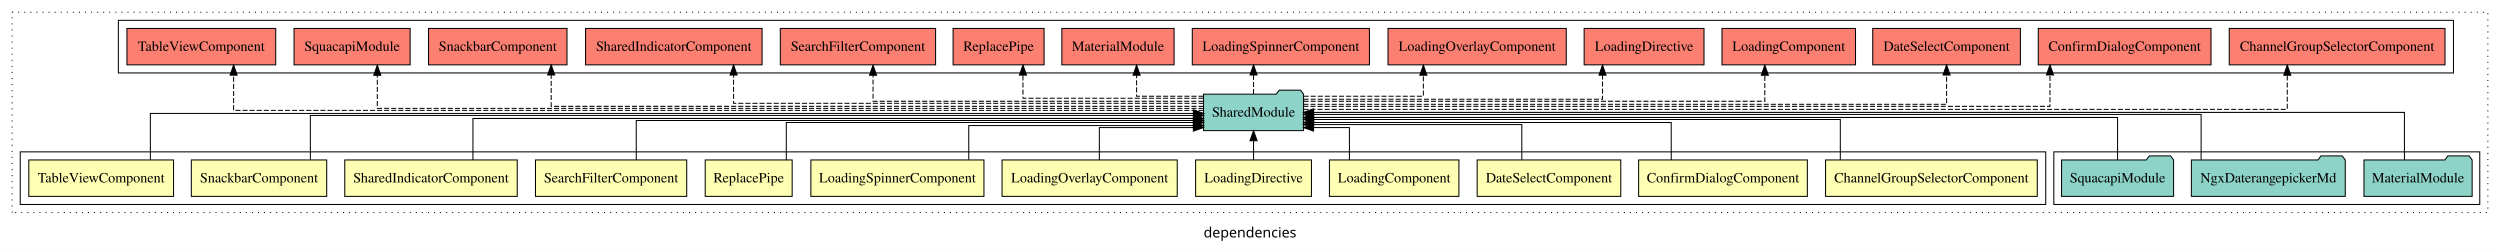
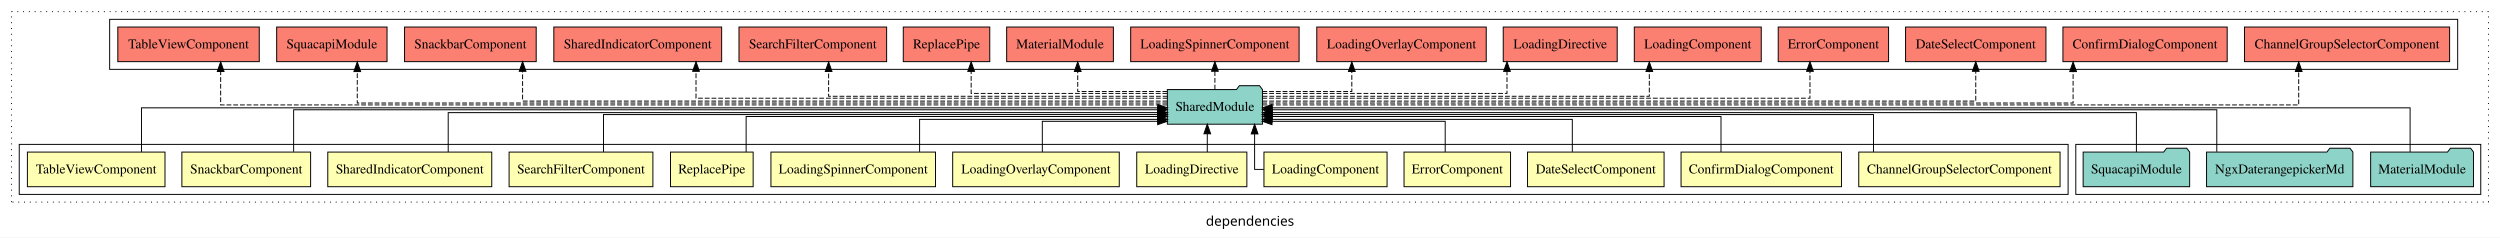
- <svg xmlns="http://www.w3.org/2000/svg" width="2471pt" height="247pt" viewBox="0.00 0.00 2471.00 246.80">
+ <svg xmlns="http://www.w3.org/2000/svg" width="2599pt" height="247pt" viewBox="0.00 0.00 2599.00 246.80">
  <g id="graph0" class="graph" transform="scale(1 1) rotate(0) translate(4 242.8)">
-     <polygon fill="white" stroke="transparent" points="-4,4 -4,-242.8 2467,-242.8 2467,4 -4,4" />
-     <text text-anchor="middle" x="1231.5" y="-8.2" font-family="sans-serif" font-size="14.00">dependencies</text>
+     <polygon fill="white" stroke="transparent" points="-4,4 -4,-242.8 2595,-242.8 2595,4 -4,4" />
+     <text text-anchor="middle" x="1295.5" y="-8.2" font-family="sans-serif" font-size="14.00">dependencies</text>
    <g id="clust1" class="cluster">
-       <polygon fill="none" stroke="black" stroke-dasharray="1,5" points="8,-32.8 8,-230.8 2455,-230.8 2455,-32.8 8,-32.8" />
-     </g>
-     <g id="clust15" class="cluster">
-       <polygon fill="none" stroke="black" points="2026,-40.8 2026,-92.8 2447,-92.8 2447,-40.8 2026,-40.8" />
+       <polygon fill="none" stroke="black" stroke-dasharray="1,5" points="8,-32.8 8,-230.8 2583,-230.8 2583,-32.8 8,-32.8" />
+     </g>
+     <g id="clust16" class="cluster">
+       <polygon fill="none" stroke="black" points="2154,-40.8 2154,-92.8 2575,-92.8 2575,-40.8 2154,-40.8" />
+     </g>
+     <g id="clust17" class="cluster">
+       <polygon fill="none" stroke="black" points="110,-170.8 110,-222.8 2551,-222.8 2551,-170.8 110,-170.8" />
    </g>
    <g id="clust2" class="cluster">
-       <polygon fill="none" stroke="black" points="16,-40.8 16,-92.8 2018,-92.8 2018,-40.8 16,-40.8" />
-     </g>
-     <g id="clust16" class="cluster">
-       <polygon fill="none" stroke="black" points="113,-170.8 113,-222.8 2421,-222.8 2421,-170.8 113,-170.8" />
+       <polygon fill="none" stroke="black" points="16,-40.8 16,-92.8 2146,-92.8 2146,-40.8 16,-40.8" />
    </g>
    <g id="node1" class="node">
-       <polygon fill="#ffffb3" stroke="black" points="2009.63,-84.8 1800.37,-84.8 1800.37,-48.8 2009.63,-48.8 2009.63,-84.8" />
-       <text text-anchor="middle" x="1905" y="-62.6" font-family="Times,serif" font-size="14.00">ChannelGroupSelectorComponent</text>
-     </g>
-     <g id="node13" class="node">
-       <polygon fill="#8dd3c7" stroke="black" points="1284.43,-149.8 1281.43,-153.8 1260.43,-153.8 1257.43,-149.8 1185.57,-149.8 1185.57,-113.8 1284.43,-113.8 1284.43,-149.8" />
-       <text text-anchor="middle" x="1235" y="-127.6" font-family="Times,serif" font-size="14.00">SharedModule</text>
+       <polygon fill="#ffffb3" stroke="black" points="2137.63,-84.8 1928.37,-84.8 1928.37,-48.8 2137.63,-48.8 2137.63,-84.8" />
+       <text text-anchor="middle" x="2033" y="-62.6" font-family="Times,serif" font-size="14.00">ChannelGroupSelectorComponent</text>
+     </g>
+     <g id="node14" class="node">
+       <polygon fill="#8dd3c7" stroke="black" points="1308.43,-149.8 1305.43,-153.8 1284.43,-153.8 1281.43,-149.8 1209.57,-149.8 1209.57,-113.8 1308.43,-113.8 1308.43,-149.8" />
+       <text text-anchor="middle" x="1259" y="-127.6" font-family="Times,serif" font-size="14.00">SharedModule</text>
    </g>
    <g id="edge1" class="edge">
-       <path fill="none" stroke="black" d="M1814.96,-84.83C1814.96,-101.86 1814.96,-124.8 1814.96,-124.8 1814.96,-124.8 1294.45,-124.8 1294.45,-124.8" />
-       <polygon fill="black" stroke="black" points="1294.45,-121.3 1284.45,-124.8 1294.45,-128.3 1294.45,-121.3" />
+       <path fill="none" stroke="black" d="M1943.69,-84.84C1943.69,-101.53 1943.69,-123.8 1943.69,-123.8 1943.69,-123.8 1318.24,-123.8 1318.24,-123.8" />
+       <polygon fill="black" stroke="black" points="1318.24,-120.3 1308.24,-123.8 1318.24,-127.3 1318.24,-120.3" />
    </g>
    <g id="node2" class="node">
-       <polygon fill="#ffffb3" stroke="black" points="1782.38,-84.8 1615.62,-84.8 1615.62,-48.8 1782.38,-48.8 1782.38,-84.8" />
-       <text text-anchor="middle" x="1699" y="-62.6" font-family="Times,serif" font-size="14.00">ConfirmDialogComponent</text>
+       <polygon fill="#ffffb3" stroke="black" points="1910.38,-84.8 1743.62,-84.8 1743.62,-48.8 1910.38,-48.8 1910.38,-84.8" />
+       <text text-anchor="middle" x="1827" y="-62.6" font-family="Times,serif" font-size="14.00">ConfirmDialogComponent</text>
    </g>
    <g id="edge2" class="edge">
-       <path fill="none" stroke="black" d="M1647.84,-84.81C1647.84,-100.85 1647.84,-121.8 1647.84,-121.8 1647.84,-121.8 1294.39,-121.8 1294.39,-121.8" />
-       <polygon fill="black" stroke="black" points="1294.39,-118.3 1284.39,-121.8 1294.39,-125.3 1294.39,-118.3" />
+       <path fill="none" stroke="black" d="M1785.15,-84.81C1785.15,-100.85 1785.15,-121.8 1785.15,-121.8 1785.15,-121.8 1318.5,-121.8 1318.5,-121.8" />
+       <polygon fill="black" stroke="black" points="1318.5,-118.3 1308.5,-121.8 1318.5,-125.3 1318.5,-118.3" />
    </g>
    <g id="node3" class="node">
-       <polygon fill="#ffffb3" stroke="black" points="1597.97,-84.8 1456.03,-84.8 1456.03,-48.8 1597.97,-48.8 1597.97,-84.8" />
-       <text text-anchor="middle" x="1527" y="-62.6" font-family="Times,serif" font-size="14.00">DateSelectComponent</text>
+       <polygon fill="#ffffb3" stroke="black" points="1725.97,-84.8 1584.03,-84.8 1584.03,-48.8 1725.97,-48.8 1725.97,-84.8" />
+       <text text-anchor="middle" x="1655" y="-62.6" font-family="Times,serif" font-size="14.00">DateSelectComponent</text>
    </g>
    <g id="edge3" class="edge">
-       <path fill="none" stroke="black" d="M1500.15,-85.04C1500.15,-100.37 1500.15,-119.8 1500.15,-119.8 1500.15,-119.8 1294.25,-119.8 1294.25,-119.8" />
-       <polygon fill="black" stroke="black" points="1294.25,-116.3 1284.25,-119.8 1294.25,-123.3 1294.25,-116.3" />
+       <path fill="none" stroke="black" d="M1630.57,-84.99C1630.57,-99.98 1630.57,-118.8 1630.57,-118.8 1630.57,-118.8 1318.34,-118.8 1318.34,-118.8" />
+       <polygon fill="black" stroke="black" points="1318.34,-115.3 1308.34,-118.8 1318.34,-122.3 1318.34,-115.3" />
    </g>
    <g id="node4" class="node">
+       <polygon fill="#ffffb3" stroke="black" points="1566.37,-84.8 1455.63,-84.8 1455.63,-48.8 1566.37,-48.8 1566.37,-84.8" />
+       <text text-anchor="middle" x="1511" y="-62.6" font-family="Times,serif" font-size="14.00">ErrorComponent</text>
+     </g>
+     <g id="edge4" class="edge">
+       <path fill="none" stroke="black" d="M1498.43,-84.85C1498.43,-99.17 1498.43,-116.8 1498.43,-116.8 1498.43,-116.8 1318.32,-116.8 1318.32,-116.8" />
+       <polygon fill="black" stroke="black" points="1318.32,-113.3 1308.32,-116.8 1318.32,-120.3 1318.32,-113.3" />
+     </g>
+     <g id="node5" class="node">
      <polygon fill="#ffffb3" stroke="black" points="1437.99,-84.8 1310.01,-84.8 1310.01,-48.8 1437.99,-48.8 1437.99,-84.8" />
      <text text-anchor="middle" x="1374" y="-62.6" font-family="Times,serif" font-size="14.00">LoadingComponent</text>
    </g>
-     <g id="edge4" class="edge">
-       <path fill="none" stroke="black" d="M1329.76,-84.85C1329.76,-99.17 1329.76,-116.8 1329.76,-116.8 1329.76,-116.8 1294.32,-116.8 1294.32,-116.8" />
-       <polygon fill="black" stroke="black" points="1294.32,-113.3 1284.32,-116.8 1294.32,-120.3 1294.32,-113.3" />
-     </g>
-     <g id="node5" class="node">
+     <g id="edge5" class="edge">
+       <path fill="none" stroke="black" d="M1309.93,-66.8C1304.08,-66.8 1300.29,-66.8 1300.29,-66.8 1300.29,-66.8 1300.29,-103.69 1300.29,-103.69" />
+       <polygon fill="black" stroke="black" points="1296.79,-103.69 1300.29,-113.69 1303.79,-103.69 1296.79,-103.69" />
+     </g>
+     <g id="node6" class="node">
      <polygon fill="#ffffb3" stroke="black" points="1292.24,-84.8 1177.76,-84.8 1177.76,-48.8 1292.24,-48.8 1292.24,-84.8" />
      <text text-anchor="middle" x="1235" y="-62.6" font-family="Times,serif" font-size="14.00">LoadingDirective</text>
    </g>
-     <g id="edge5" class="edge">
-       <path fill="none" stroke="black" d="M1235,-84.91C1235,-84.91 1235,-103.79 1235,-103.79" />
-       <polygon fill="black" stroke="black" points="1231.5,-103.79 1235,-113.79 1238.5,-103.79 1231.5,-103.79" />
-     </g>
-     <g id="node6" class="node">
+     <g id="edge6" class="edge">
+       <path fill="none" stroke="black" d="M1251.08,-84.91C1251.08,-84.91 1251.08,-103.79 1251.08,-103.79" />
+       <polygon fill="black" stroke="black" points="1247.58,-103.79 1251.08,-113.79 1254.58,-103.79 1247.58,-103.79" />
+     </g>
+     <g id="node7" class="node">
      <polygon fill="#ffffb3" stroke="black" points="1159.58,-84.8 986.42,-84.8 986.42,-48.8 1159.58,-48.8 1159.58,-84.8" />
      <text text-anchor="middle" x="1073" y="-62.6" font-family="Times,serif" font-size="14.00">LoadingOverlayComponent</text>
    </g>
-     <g id="edge6" class="edge">
-       <path fill="none" stroke="black" d="M1082.59,-84.85C1082.59,-99.17 1082.59,-116.8 1082.59,-116.8 1082.59,-116.8 1175.52,-116.8 1175.52,-116.8" />
-       <polygon fill="black" stroke="black" points="1175.52,-120.3 1185.52,-116.8 1175.52,-113.3 1175.52,-120.3" />
-     </g>
-     <g id="node7" class="node">
+     <g id="edge7" class="edge">
+       <path fill="none" stroke="black" d="M1079.59,-84.85C1079.59,-99.17 1079.59,-116.8 1079.59,-116.8 1079.59,-116.8 1199.5,-116.8 1199.5,-116.8" />
+       <polygon fill="black" stroke="black" points="1199.5,-120.3 1209.5,-116.8 1199.5,-113.3 1199.5,-120.3" />
+     </g>
+     <g id="node8" class="node">
      <polygon fill="#ffffb3" stroke="black" points="968.54,-84.8 797.46,-84.8 797.46,-48.8 968.54,-48.8 968.54,-84.8" />
      <text text-anchor="middle" x="883" y="-62.6" font-family="Times,serif" font-size="14.00">LoadingSpinnerComponent</text>
    </g>
-     <g id="edge7" class="edge">
-       <path fill="none" stroke="black" d="M953.52,-84.99C953.52,-99.98 953.52,-118.8 953.52,-118.8 953.52,-118.8 1175.65,-118.8 1175.65,-118.8" />
-       <polygon fill="black" stroke="black" points="1175.65,-122.3 1185.65,-118.8 1175.65,-115.3 1175.65,-122.3" />
-     </g>
-     <g id="node8" class="node">
+     <g id="edge8" class="edge">
+       <path fill="none" stroke="black" d="M952.02,-84.99C952.02,-99.98 952.02,-118.8 952.02,-118.8 952.02,-118.8 1199.68,-118.8 1199.68,-118.8" />
+       <polygon fill="black" stroke="black" points="1199.68,-122.3 1209.68,-118.8 1199.68,-115.3 1199.68,-122.3" />
+     </g>
+     <g id="node9" class="node">
      <polygon fill="#ffffb3" stroke="black" points="778.97,-84.8 693.03,-84.8 693.03,-48.8 778.97,-48.8 778.97,-84.8" />
      <text text-anchor="middle" x="736" y="-62.6" font-family="Times,serif" font-size="14.00">ReplacePipe</text>
    </g>
-     <g id="edge8" class="edge">
-       <path fill="none" stroke="black" d="M773.18,-84.81C773.18,-100.85 773.18,-121.8 773.18,-121.8 773.18,-121.8 1175.58,-121.8 1175.58,-121.8" />
-       <polygon fill="black" stroke="black" points="1175.58,-125.3 1185.58,-121.8 1175.58,-118.3 1175.58,-125.3" />
-     </g>
-     <g id="node9" class="node">
+     <g id="edge9" class="edge">
+       <path fill="none" stroke="black" d="M771.68,-84.81C771.68,-100.85 771.68,-121.8 771.68,-121.8 771.68,-121.8 1199.59,-121.8 1199.59,-121.8" />
+       <polygon fill="black" stroke="black" points="1199.59,-125.3 1209.59,-121.8 1199.59,-118.3 1199.59,-125.3" />
+     </g>
+     <g id="node10" class="node">
      <polygon fill="#ffffb3" stroke="black" points="674.75,-84.8 525.25,-84.8 525.25,-48.8 674.75,-48.8 674.75,-84.8" />
      <text text-anchor="middle" x="600" y="-62.6" font-family="Times,serif" font-size="14.00">SearchFilterComponent</text>
    </g>
-     <g id="edge9" class="edge">
-       <path fill="none" stroke="black" d="M624.88,-84.84C624.88,-101.53 624.88,-123.8 624.88,-123.8 624.88,-123.8 1175.59,-123.8 1175.59,-123.8" />
-       <polygon fill="black" stroke="black" points="1175.59,-127.3 1185.59,-123.8 1175.59,-120.3 1175.59,-127.3" />
-     </g>
-     <g id="node10" class="node">
+     <g id="edge10" class="edge">
+       <path fill="none" stroke="black" d="M623.38,-84.84C623.38,-101.53 623.38,-123.8 623.38,-123.8 623.38,-123.8 1199.65,-123.8 1199.65,-123.8" />
+       <polygon fill="black" stroke="black" points="1199.65,-127.3 1209.65,-123.8 1199.65,-120.3 1199.65,-127.3" />
+     </g>
+     <g id="node11" class="node">
      <polygon fill="#ffffb3" stroke="black" points="507.24,-84.8 336.76,-84.8 336.76,-48.8 507.24,-48.8 507.24,-84.8" />
      <text text-anchor="middle" x="422" y="-62.6" font-family="Times,serif" font-size="14.00">SharedIndicatorComponent</text>
    </g>
-     <g id="edge10" class="edge">
-       <path fill="none" stroke="black" d="M463.45,-84.82C463.45,-102.17 463.45,-125.8 463.45,-125.8 463.45,-125.8 1175.56,-125.8 1175.56,-125.8" />
-       <polygon fill="black" stroke="black" points="1175.56,-129.3 1185.56,-125.8 1175.56,-122.3 1175.56,-129.3" />
-     </g>
-     <g id="node11" class="node">
+     <g id="edge11" class="edge">
+       <path fill="none" stroke="black" d="M461.95,-84.82C461.95,-102.17 461.95,-125.8 461.95,-125.8 461.95,-125.8 1199.74,-125.8 1199.74,-125.8" />
+       <polygon fill="black" stroke="black" points="1199.74,-129.3 1209.74,-125.8 1199.74,-122.3 1199.74,-129.3" />
+     </g>
+     <g id="node12" class="node">
      <polygon fill="#ffffb3" stroke="black" points="318.92,-84.8 185.08,-84.8 185.08,-48.8 318.92,-48.8 318.92,-84.8" />
      <text text-anchor="middle" x="252" y="-62.6" font-family="Times,serif" font-size="14.00">SnackbarComponent</text>
    </g>
-     <g id="edge11" class="edge">
-       <path fill="none" stroke="black" d="M302.76,-85.07C302.76,-103.36 302.76,-128.8 302.76,-128.8 302.76,-128.8 1175.54,-128.8 1175.54,-128.8" />
-       <polygon fill="black" stroke="black" points="1175.54,-132.3 1185.54,-128.8 1175.54,-125.3 1175.54,-132.3" />
-     </g>
-     <g id="node12" class="node">
+     <g id="edge12" class="edge">
+       <path fill="none" stroke="black" d="M301.26,-85.07C301.26,-103.36 301.26,-128.8 301.26,-128.8 301.26,-128.8 1199.52,-128.8 1199.52,-128.8" />
+       <polygon fill="black" stroke="black" points="1199.52,-132.3 1209.52,-128.8 1199.52,-125.3 1199.52,-132.3" />
+     </g>
+     <g id="node13" class="node">
      <polygon fill="#ffffb3" stroke="black" points="167.53,-84.8 24.47,-84.8 24.47,-48.8 167.53,-48.8 167.53,-84.8" />
      <text text-anchor="middle" x="96" y="-62.6" font-family="Times,serif" font-size="14.00">TableViewComponent</text>
    </g>
-     <g id="edge12" class="edge">
-       <path fill="none" stroke="black" d="M144.62,-84.97C144.62,-103.89 144.62,-130.8 144.62,-130.8 144.62,-130.8 1175.67,-130.8 1175.67,-130.8" />
-       <polygon fill="black" stroke="black" points="1175.67,-134.3 1185.67,-130.8 1175.67,-127.3 1175.67,-134.3" />
+     <g id="edge13" class="edge">
+       <path fill="none" stroke="black" d="M143.12,-84.97C143.12,-103.89 143.12,-130.8 143.12,-130.8 143.12,-130.8 1199.61,-130.8 1199.61,-130.8" />
+       <polygon fill="black" stroke="black" points="1199.61,-134.3 1209.61,-130.8 1199.61,-127.3 1199.61,-134.3" />
+     </g>
+     <g id="node18" class="node">
+       <polygon fill="#fb8072" stroke="black" points="2542.63,-214.8 2329.37,-214.8 2329.37,-178.8 2542.63,-178.8 2542.63,-214.8" />
+       <text text-anchor="middle" x="2436" y="-192.6" font-family="Times,serif" font-size="14.00">ChannelGroupSelectorComponent </text>
+     </g>
+     <g id="edge17" class="edge">
+       <path fill="none" stroke="black" stroke-dasharray="5,2" d="M1308.5,-133.8C1525.96,-133.8 2385.73,-133.8 2385.73,-133.8 2385.73,-133.8 2385.73,-168.58 2385.73,-168.58" />
+       <polygon fill="black" stroke="black" points="2382.23,-168.58 2385.73,-178.58 2389.23,-168.58 2382.23,-168.58" />
+     </g>
+     <g id="node19" class="node">
+       <polygon fill="#fb8072" stroke="black" points="2311.38,-214.8 2140.62,-214.8 2140.62,-178.8 2311.38,-178.8 2311.38,-214.8" />
+       <text text-anchor="middle" x="2226" y="-192.6" font-family="Times,serif" font-size="14.00">ConfirmDialogComponent </text>
+     </g>
+     <g id="edge18" class="edge">
+       <path fill="none" stroke="black" stroke-dasharray="5,2" d="M1308.24,-135.8C1495.28,-135.8 2151.19,-135.8 2151.19,-135.8 2151.19,-135.8 2151.19,-168.5 2151.19,-168.5" />
+       <polygon fill="black" stroke="black" points="2147.69,-168.5 2151.19,-178.5 2154.69,-168.5 2147.69,-168.5" />
+     </g>
+     <g id="node20" class="node">
+       <polygon fill="#fb8072" stroke="black" points="2122.97,-214.8 1977.03,-214.8 1977.03,-178.8 2122.97,-178.8 2122.97,-214.8" />
+       <text text-anchor="middle" x="2050" y="-192.6" font-family="Times,serif" font-size="14.00">DateSelectComponent </text>
+     </g>
+     <g id="edge19" class="edge">
+       <path fill="none" stroke="black" stroke-dasharray="5,2" d="M1308.48,-137.8C1481.65,-137.8 2050,-137.8 2050,-137.8 2050,-137.8 2050,-168.78 2050,-168.78" />
+       <polygon fill="black" stroke="black" points="2046.5,-168.78 2050,-178.78 2053.5,-168.78 2046.5,-168.78" />
+     </g>
+     <g id="node21" class="node">
+       <polygon fill="#fb8072" stroke="black" points="1959.37,-214.8 1844.63,-214.8 1844.63,-178.8 1959.37,-178.8 1959.37,-214.8" />
+       <text text-anchor="middle" x="1902" y="-192.6" font-family="Times,serif" font-size="14.00">ErrorComponent </text>
+     </g>
+     <g id="edge20" class="edge">
+       <path fill="none" stroke="black" stroke-dasharray="5,2" d="M1308.32,-140.8C1454.88,-140.8 1877.63,-140.8 1877.63,-140.8 1877.63,-140.8 1877.63,-168.77 1877.63,-168.77" />
+       <polygon fill="black" stroke="black" points="1874.13,-168.77 1877.63,-178.77 1881.13,-168.77 1874.13,-168.77" />
+     </g>
+     <g id="node22" class="node">
+       <polygon fill="#fb8072" stroke="black" points="1826.99,-214.8 1695.01,-214.8 1695.01,-178.8 1826.99,-178.8 1826.99,-214.8" />
+       <text text-anchor="middle" x="1761" y="-192.6" font-family="Times,serif" font-size="14.00">LoadingComponent </text>
+     </g>
+     <g id="edge21" class="edge">
+       <path fill="none" stroke="black" stroke-dasharray="5,2" d="M1308.62,-142.8C1425.94,-142.8 1710.62,-142.8 1710.62,-142.8 1710.62,-142.8 1710.62,-168.52 1710.62,-168.52" />
+       <polygon fill="black" stroke="black" points="1707.12,-168.52 1710.62,-178.52 1714.12,-168.52 1707.12,-168.52" />
+     </g>
+     <g id="node23" class="node">
+       <polygon fill="#fb8072" stroke="black" points="1677.24,-214.8 1558.76,-214.8 1558.76,-178.8 1677.24,-178.8 1677.24,-214.8" />
+       <text text-anchor="middle" x="1618" y="-192.6" font-family="Times,serif" font-size="14.00">LoadingDirective </text>
+     </g>
+     <g id="edge22" class="edge">
+       <path fill="none" stroke="black" stroke-dasharray="5,2" d="M1308.46,-145.8C1394.51,-145.8 1562.66,-145.8 1562.66,-145.8 1562.66,-145.8 1562.66,-168.68 1562.66,-168.68" />
+       <polygon fill="black" stroke="black" points="1559.16,-168.68 1562.66,-178.68 1566.16,-168.68 1559.16,-168.68" />
+     </g>
+     <g id="node24" class="node">
+       <polygon fill="#fb8072" stroke="black" points="1541.08,-214.8 1364.92,-214.8 1364.92,-178.8 1541.08,-178.8 1541.08,-214.8" />
+       <text text-anchor="middle" x="1453" y="-192.6" font-family="Times,serif" font-size="14.00">LoadingOverlayComponent </text>
+     </g>
+     <g id="edge23" class="edge">
+       <path fill="none" stroke="black" stroke-dasharray="5,2" d="M1308.39,-147.8C1349.5,-147.8 1401.35,-147.8 1401.35,-147.8 1401.35,-147.8 1401.35,-168.55 1401.35,-168.55" />
+       <polygon fill="black" stroke="black" points="1397.85,-168.55 1401.35,-178.55 1404.85,-168.55 1397.85,-168.55" />
+     </g>
+     <g id="node25" class="node">
+       <polygon fill="#fb8072" stroke="black" points="1346.54,-214.8 1171.46,-214.8 1171.46,-178.8 1346.54,-178.8 1346.54,-214.8" />
+       <text text-anchor="middle" x="1259" y="-192.6" font-family="Times,serif" font-size="14.00">LoadingSpinnerComponent </text>
+     </g>
+     <g id="edge24" class="edge">
+       <path fill="none" stroke="black" stroke-dasharray="5,2" d="M1259,-149.91C1259,-149.91 1259,-168.79 1259,-168.79" />
+       <polygon fill="black" stroke="black" points="1255.5,-168.79 1259,-178.79 1262.5,-168.79 1255.5,-168.79" />
+     </g>
+     <g id="node26" class="node">
+       <polygon fill="#fb8072" stroke="black" points="1153.47,-214.8 1042.53,-214.8 1042.53,-178.8 1153.47,-178.8 1153.47,-214.8" />
+       <text text-anchor="middle" x="1098" y="-192.6" font-family="Times,serif" font-size="14.00">MaterialModule </text>
+     </g>
+     <g id="edge25" class="edge">
+       <path fill="none" stroke="black" stroke-dasharray="5,2" d="M1209.53,-147.8C1168.35,-147.8 1116.41,-147.8 1116.41,-147.8 1116.41,-147.8 1116.41,-168.55 1116.41,-168.55" />
+       <polygon fill="black" stroke="black" points="1112.91,-168.55 1116.41,-178.55 1119.91,-168.55 1112.91,-168.55" />
+     </g>
+     <g id="node27" class="node">
+       <polygon fill="#fb8072" stroke="black" points="1024.97,-214.8 935.03,-214.8 935.03,-178.8 1024.97,-178.8 1024.97,-214.8" />
+       <text text-anchor="middle" x="980" y="-192.6" font-family="Times,serif" font-size="14.00">ReplacePipe </text>
+     </g>
+     <g id="edge26" class="edge">
+       <path fill="none" stroke="black" stroke-dasharray="5,2" d="M1209.54,-145.8C1135.8,-145.8 1005.6,-145.8 1005.6,-145.8 1005.6,-145.8 1005.6,-168.68 1005.6,-168.68" />
+       <polygon fill="black" stroke="black" points="1002.1,-168.68 1005.6,-178.68 1009.1,-168.68 1002.1,-168.68" />
+     </g>
+     <g id="node28" class="node">
+       <polygon fill="#fb8072" stroke="black" points="917.75,-214.8 764.25,-214.8 764.25,-178.8 917.75,-178.8 917.75,-214.8" />
+       <text text-anchor="middle" x="841" y="-192.6" font-family="Times,serif" font-size="14.00">SearchFilterComponent </text>
+     </g>
+     <g id="edge27" class="edge">
+       <path fill="none" stroke="black" stroke-dasharray="5,2" d="M1209.76,-142.8C1102.53,-142.8 857.43,-142.8 857.43,-142.8 857.43,-142.8 857.43,-168.52 857.43,-168.52" />
+       <polygon fill="black" stroke="black" points="853.93,-168.52 857.43,-178.52 860.93,-168.52 853.93,-168.52" />
+     </g>
+     <g id="node29" class="node">
+       <polygon fill="#fb8072" stroke="black" points="746.24,-214.8 571.76,-214.8 571.76,-178.8 746.24,-178.8 746.24,-214.8" />
+       <text text-anchor="middle" x="659" y="-192.6" font-family="Times,serif" font-size="14.00">SharedIndicatorComponent </text>
+     </g>
+     <g id="edge28" class="edge">
+       <path fill="none" stroke="black" stroke-dasharray="5,2" d="M1209.7,-140.8C1076.53,-140.8 719.57,-140.8 719.57,-140.8 719.57,-140.8 719.57,-168.77 719.57,-168.77" />
+       <polygon fill="black" stroke="black" points="716.07,-168.77 719.57,-178.77 723.07,-168.77 716.07,-168.77" />
+     </g>
+     <g id="node30" class="node">
+       <polygon fill="#fb8072" stroke="black" points="553.42,-214.8 416.58,-214.8 416.58,-178.8 553.42,-178.8 553.42,-214.8" />
+       <text text-anchor="middle" x="485" y="-192.6" font-family="Times,serif" font-size="14.00">SnackbarComponent </text>
+     </g>
+     <g id="edge29" class="edge">
+       <path fill="none" stroke="black" stroke-dasharray="5,2" d="M1209.53,-137.8C1046.93,-137.8 539.29,-137.8 539.29,-137.8 539.29,-137.8 539.29,-168.78 539.29,-168.78" />
+       <polygon fill="black" stroke="black" points="535.79,-168.78 539.29,-178.78 542.79,-168.78 535.79,-168.78" />
+     </g>
+     <g id="node31" class="node">
+       <polygon fill="#fb8072" stroke="black" points="398.37,-214.8 283.63,-214.8 283.63,-178.8 398.37,-178.8 398.37,-214.8" />
+       <text text-anchor="middle" x="341" y="-192.6" font-family="Times,serif" font-size="14.00">SquacapiModule </text>
+     </g>
+     <g id="edge30" class="edge">
+       <path fill="none" stroke="black" stroke-dasharray="5,2" d="M1209.47,-135.8C1022.14,-135.8 367.41,-135.8 367.41,-135.8 367.41,-135.8 367.41,-168.5 367.41,-168.5" />
+       <polygon fill="black" stroke="black" points="363.91,-168.5 367.41,-178.5 370.91,-168.5 363.91,-168.5" />
+     </g>
+     <g id="node32" class="node">
+       <polygon fill="#fb8072" stroke="black" points="265.52,-214.8 118.48,-214.8 118.48,-178.8 265.52,-178.8 265.52,-214.8" />
+       <text text-anchor="middle" x="192" y="-192.6" font-family="Times,serif" font-size="14.00">TableViewComponent </text>
+     </g>
+     <g id="edge31" class="edge">
+       <path fill="none" stroke="black" stroke-dasharray="5,2" d="M1209.5,-133.8C1003.56,-133.8 225.4,-133.8 225.4,-133.8 225.4,-133.8 225.4,-168.58 225.4,-168.58" />
+       <polygon fill="black" stroke="black" points="221.9,-168.58 225.4,-178.58 228.9,-168.58 221.9,-168.58" />
+     </g>
+     <g id="node15" class="node">
+       <polygon fill="#8dd3c7" stroke="black" points="2567.47,-84.8 2564.47,-88.8 2543.47,-88.8 2540.47,-84.8 2460.53,-84.8 2460.53,-48.8 2567.47,-48.8 2567.47,-84.8" />
+       <text text-anchor="middle" x="2514" y="-62.6" font-family="Times,serif" font-size="14.00">MaterialModule</text>
+     </g>
+     <g id="edge14" class="edge">
+       <path fill="none" stroke="black" d="M2501.54,-84.97C2501.54,-103.89 2501.54,-130.8 2501.54,-130.8 2501.54,-130.8 1318.48,-130.8 1318.48,-130.8" />
+       <polygon fill="black" stroke="black" points="1318.48,-127.3 1308.48,-130.8 1318.48,-134.3 1318.48,-127.3" />
+     </g>
+     <g id="node16" class="node">
+       <polygon fill="#8dd3c7" stroke="black" points="2442.06,-84.8 2439.06,-88.8 2418.06,-88.8 2415.06,-84.8 2289.94,-84.8 2289.94,-48.8 2442.06,-48.8 2442.06,-84.8" />
+       <text text-anchor="middle" x="2366" y="-62.6" font-family="Times,serif" font-size="14.00">NgxDaterangepickerMd</text>
+     </g>
+     <g id="edge15" class="edge">
+       <path fill="none" stroke="black" d="M2300.58,-85.07C2300.58,-103.36 2300.58,-128.8 2300.58,-128.8 2300.58,-128.8 1318.54,-128.8 1318.54,-128.8" />
+       <polygon fill="black" stroke="black" points="1318.54,-125.3 1308.54,-128.8 1318.54,-132.3 1318.54,-125.3" />
    </g>
    <g id="node17" class="node">
-       <polygon fill="#fb8072" stroke="black" points="2412.63,-214.8 2199.37,-214.8 2199.37,-178.8 2412.63,-178.8 2412.63,-214.8" />
-       <text text-anchor="middle" x="2306" y="-192.6" font-family="Times,serif" font-size="14.00">ChannelGroupSelectorComponent </text>
+       <polygon fill="#8dd3c7" stroke="black" points="2272.37,-84.8 2269.37,-88.8 2248.37,-88.8 2245.37,-84.8 2161.63,-84.8 2161.63,-48.8 2272.37,-48.8 2272.37,-84.8" />
+       <text text-anchor="middle" x="2217" y="-62.6" font-family="Times,serif" font-size="14.00">SquacapiModule</text>
    </g>
    <g id="edge16" class="edge">
-       <path fill="none" stroke="black" stroke-dasharray="5,2" d="M1284.28,-134.8C1488.38,-134.8 2256.73,-134.8 2256.73,-134.8 2256.73,-134.8 2256.73,-168.53 2256.73,-168.53" />
-       <polygon fill="black" stroke="black" points="2253.23,-168.53 2256.73,-178.53 2260.23,-168.53 2253.23,-168.53" />
-     </g>
-     <g id="node18" class="node">
-       <polygon fill="#fb8072" stroke="black" points="2181.38,-214.8 2010.62,-214.8 2010.62,-178.8 2181.38,-178.8 2181.38,-214.8" />
-       <text text-anchor="middle" x="2096" y="-192.6" font-family="Times,serif" font-size="14.00">ConfirmDialogComponent </text>
-     </g>
-     <g id="edge17" class="edge">
-       <path fill="none" stroke="black" stroke-dasharray="5,2" d="M1284.24,-137.8C1456.58,-137.8 2022.19,-137.8 2022.19,-137.8 2022.19,-137.8 2022.19,-168.78 2022.19,-168.78" />
-       <polygon fill="black" stroke="black" points="2018.69,-168.78 2022.19,-178.78 2025.69,-168.78 2018.69,-168.78" />
-     </g>
-     <g id="node19" class="node">
-       <polygon fill="#fb8072" stroke="black" points="1992.97,-214.8 1847.03,-214.8 1847.03,-178.8 1992.97,-178.8 1992.97,-214.8" />
-       <text text-anchor="middle" x="1920" y="-192.6" font-family="Times,serif" font-size="14.00">DateSelectComponent </text>
-     </g>
-     <g id="edge18" class="edge">
-       <path fill="none" stroke="black" stroke-dasharray="5,2" d="M1284.26,-139.8C1441.33,-139.8 1920,-139.8 1920,-139.8 1920,-139.8 1920,-168.76 1920,-168.76" />
-       <polygon fill="black" stroke="black" points="1916.5,-168.76 1920,-178.76 1923.5,-168.76 1916.5,-168.76" />
-     </g>
-     <g id="node20" class="node">
-       <polygon fill="#fb8072" stroke="black" points="1829.99,-214.8 1698.01,-214.8 1698.01,-178.8 1829.99,-178.8 1829.99,-214.8" />
-       <text text-anchor="middle" x="1764" y="-192.6" font-family="Times,serif" font-size="14.00">LoadingComponent </text>
-     </g>
-     <g id="edge19" class="edge">
-       <path fill="none" stroke="black" stroke-dasharray="5,2" d="M1284.37,-142.8C1411.53,-142.8 1740.35,-142.8 1740.35,-142.8 1740.35,-142.8 1740.35,-168.52 1740.35,-168.52" />
-       <polygon fill="black" stroke="black" points="1736.85,-168.52 1740.35,-178.52 1743.85,-168.52 1736.85,-168.52" />
-     </g>
-     <g id="node21" class="node">
-       <polygon fill="#fb8072" stroke="black" points="1680.24,-214.8 1561.76,-214.8 1561.76,-178.8 1680.24,-178.8 1680.24,-214.8" />
-       <text text-anchor="middle" x="1621" y="-192.6" font-family="Times,serif" font-size="14.00">LoadingDirective </text>
-     </g>
-     <g id="edge20" class="edge">
-       <path fill="none" stroke="black" stroke-dasharray="5,2" d="M1284.42,-144.8C1379.8,-144.8 1579.93,-144.8 1579.93,-144.8 1579.93,-144.8 1579.93,-168.61 1579.93,-168.61" />
-       <polygon fill="black" stroke="black" points="1576.43,-168.61 1579.93,-178.61 1583.43,-168.61 1576.43,-168.61" />
-     </g>
-     <g id="node22" class="node">
-       <polygon fill="#fb8072" stroke="black" points="1544.08,-214.8 1367.92,-214.8 1367.92,-178.8 1544.08,-178.8 1544.08,-214.8" />
-       <text text-anchor="middle" x="1456" y="-192.6" font-family="Times,serif" font-size="14.00">LoadingOverlayComponent </text>
-     </g>
-     <g id="edge21" class="edge">
-       <path fill="none" stroke="black" stroke-dasharray="5,2" d="M1284.45,-147.8C1333.97,-147.8 1402.85,-147.8 1402.85,-147.8 1402.85,-147.8 1402.85,-168.55 1402.85,-168.55" />
-       <polygon fill="black" stroke="black" points="1399.35,-168.55 1402.85,-178.55 1406.35,-168.55 1399.35,-168.55" />
-     </g>
-     <g id="node23" class="node">
-       <polygon fill="#fb8072" stroke="black" points="1349.54,-214.8 1174.46,-214.8 1174.46,-178.8 1349.54,-178.8 1349.54,-214.8" />
-       <text text-anchor="middle" x="1262" y="-192.6" font-family="Times,serif" font-size="14.00">LoadingSpinnerComponent </text>
-     </g>
-     <g id="edge22" class="edge">
-       <path fill="none" stroke="black" stroke-dasharray="5,2" d="M1235,-149.91C1235,-149.91 1235,-168.79 1235,-168.79" />
-       <polygon fill="black" stroke="black" points="1231.5,-168.79 1235,-178.79 1238.5,-168.79 1231.5,-168.79" />
-     </g>
-     <g id="node24" class="node">
-       <polygon fill="#fb8072" stroke="black" points="1156.47,-214.8 1045.53,-214.8 1045.53,-178.8 1156.47,-178.8 1156.47,-214.8" />
-       <text text-anchor="middle" x="1101" y="-192.6" font-family="Times,serif" font-size="14.00">MaterialModule </text>
-     </g>
-     <g id="edge23" class="edge">
-       <path fill="none" stroke="black" stroke-dasharray="5,2" d="M1185.65,-147.8C1154.23,-147.8 1119.41,-147.8 1119.41,-147.8 1119.41,-147.8 1119.41,-168.55 1119.41,-168.55" />
-       <polygon fill="black" stroke="black" points="1115.91,-168.55 1119.41,-178.55 1122.91,-168.55 1115.91,-168.55" />
-     </g>
-     <g id="node25" class="node">
-       <polygon fill="#fb8072" stroke="black" points="1027.97,-214.8 938.03,-214.8 938.03,-178.8 1027.97,-178.8 1027.97,-214.8" />
-       <text text-anchor="middle" x="983" y="-192.6" font-family="Times,serif" font-size="14.00">ReplacePipe </text>
-     </g>
-     <g id="edge24" class="edge">
-       <path fill="none" stroke="black" stroke-dasharray="5,2" d="M1185.55,-145.8C1118.52,-145.8 1007.1,-145.8 1007.1,-145.8 1007.1,-145.8 1007.1,-168.68 1007.1,-168.68" />
-       <polygon fill="black" stroke="black" points="1003.6,-168.68 1007.1,-178.68 1010.6,-168.68 1003.6,-168.68" />
-     </g>
-     <g id="node26" class="node">
-       <polygon fill="#fb8072" stroke="black" points="920.75,-214.8 767.25,-214.8 767.25,-178.8 920.75,-178.8 920.75,-214.8" />
-       <text text-anchor="middle" x="844" y="-192.6" font-family="Times,serif" font-size="14.00">SearchFilterComponent </text>
-     </g>
-     <g id="edge25" class="edge">
-       <path fill="none" stroke="black" stroke-dasharray="5,2" d="M1185.45,-142.8C1083.33,-142.8 858.93,-142.8 858.93,-142.8 858.93,-142.8 858.93,-168.52 858.93,-168.52" />
-       <polygon fill="black" stroke="black" points="855.43,-168.52 858.93,-178.52 862.43,-168.52 855.43,-168.52" />
-     </g>
-     <g id="node27" class="node">
-       <polygon fill="#fb8072" stroke="black" points="749.24,-214.8 574.76,-214.8 574.76,-178.8 749.24,-178.8 749.24,-214.8" />
-       <text text-anchor="middle" x="662" y="-192.6" font-family="Times,serif" font-size="14.00">SharedIndicatorComponent </text>
-     </g>
-     <g id="edge26" class="edge">
-       <path fill="none" stroke="black" stroke-dasharray="5,2" d="M1185.72,-140.8C1057.09,-140.8 721.07,-140.8 721.07,-140.8 721.07,-140.8 721.07,-168.77 721.07,-168.77" />
-       <polygon fill="black" stroke="black" points="717.57,-168.77 721.07,-178.77 724.57,-168.77 717.57,-168.77" />
-     </g>
-     <g id="node28" class="node">
-       <polygon fill="#fb8072" stroke="black" points="556.42,-214.8 419.58,-214.8 419.58,-178.8 556.42,-178.8 556.42,-214.8" />
-       <text text-anchor="middle" x="488" y="-192.6" font-family="Times,serif" font-size="14.00">SnackbarComponent </text>
-     </g>
-     <g id="edge27" class="edge">
-       <path fill="none" stroke="black" stroke-dasharray="5,2" d="M1185.63,-137.8C1027.03,-137.8 540.79,-137.8 540.79,-137.8 540.79,-137.8 540.79,-168.78 540.79,-168.78" />
-       <polygon fill="black" stroke="black" points="537.29,-168.78 540.79,-178.78 544.29,-168.78 537.29,-168.78" />
-     </g>
-     <g id="node29" class="node">
-       <polygon fill="#fb8072" stroke="black" points="401.37,-214.8 286.63,-214.8 286.63,-178.8 401.37,-178.8 401.37,-214.8" />
-       <text text-anchor="middle" x="344" y="-192.6" font-family="Times,serif" font-size="14.00">SquacapiModule </text>
-     </g>
-     <g id="edge28" class="edge">
-       <path fill="none" stroke="black" stroke-dasharray="5,2" d="M1185.64,-135.8C1002.01,-135.8 368.91,-135.8 368.91,-135.8 368.91,-135.8 368.91,-168.5 368.91,-168.5" />
-       <polygon fill="black" stroke="black" points="365.41,-168.5 368.91,-178.5 372.41,-168.5 365.41,-168.5" />
-     </g>
-     <g id="node30" class="node">
-       <polygon fill="#fb8072" stroke="black" points="268.52,-214.8 121.48,-214.8 121.48,-178.8 268.52,-178.8 268.52,-214.8" />
-       <text text-anchor="middle" x="195" y="-192.6" font-family="Times,serif" font-size="14.00">TableViewComponent </text>
-     </g>
-     <g id="edge29" class="edge">
-       <path fill="none" stroke="black" stroke-dasharray="5,2" d="M1185.69,-133.8C983.3,-133.8 226.9,-133.8 226.9,-133.8 226.9,-133.8 226.9,-168.58 226.9,-168.58" />
-       <polygon fill="black" stroke="black" points="223.4,-168.58 226.9,-178.58 230.4,-168.58 223.4,-168.58" />
-     </g>
-     <g id="node14" class="node">
-       <polygon fill="#8dd3c7" stroke="black" points="2439.47,-84.8 2436.47,-88.8 2415.47,-88.8 2412.47,-84.8 2332.53,-84.8 2332.53,-48.8 2439.47,-48.8 2439.47,-84.8" />
-       <text text-anchor="middle" x="2386" y="-62.6" font-family="Times,serif" font-size="14.00">MaterialModule</text>
-     </g>
-     <g id="edge13" class="edge">
-       <path fill="none" stroke="black" d="M2372.54,-84.91C2372.54,-104.14 2372.54,-131.8 2372.54,-131.8 2372.54,-131.8 1294.24,-131.8 1294.24,-131.8" />
-       <polygon fill="black" stroke="black" points="1294.24,-128.3 1284.24,-131.8 1294.24,-135.3 1294.24,-128.3" />
-     </g>
-     <g id="node15" class="node">
-       <polygon fill="#8dd3c7" stroke="black" points="2314.06,-84.8 2311.06,-88.8 2290.06,-88.8 2287.06,-84.8 2161.94,-84.8 2161.94,-48.8 2314.06,-48.8 2314.06,-84.8" />
-       <text text-anchor="middle" x="2238" y="-62.6" font-family="Times,serif" font-size="14.00">NgxDaterangepickerMd</text>
-     </g>
-     <g id="edge14" class="edge">
-       <path fill="none" stroke="black" d="M2171.58,-85.02C2171.58,-103.63 2171.58,-129.8 2171.58,-129.8 2171.58,-129.8 1294.36,-129.8 1294.36,-129.8" />
-       <polygon fill="black" stroke="black" points="1294.36,-126.3 1284.36,-129.8 1294.36,-133.3 1294.36,-126.3" />
-     </g>
-     <g id="node16" class="node">
-       <polygon fill="#8dd3c7" stroke="black" points="2144.37,-84.8 2141.37,-88.8 2120.37,-88.8 2117.37,-84.8 2033.63,-84.8 2033.63,-48.8 2144.37,-48.8 2144.37,-84.8" />
-       <text text-anchor="middle" x="2089" y="-62.6" font-family="Times,serif" font-size="14.00">SquacapiModule</text>
-     </g>
-     <g id="edge15" class="edge">
-       <path fill="none" stroke="black" d="M2089,-84.8C2089,-102.48 2089,-126.8 2089,-126.8 2089,-126.8 1294.29,-126.8 1294.29,-126.8" />
-       <polygon fill="black" stroke="black" points="1294.29,-123.3 1284.29,-126.8 1294.29,-130.3 1294.29,-123.3" />
+       <path fill="none" stroke="black" d="M2217,-84.82C2217,-102.17 2217,-125.8 2217,-125.8 2217,-125.8 1318.49,-125.8 1318.49,-125.8" />
+       <polygon fill="black" stroke="black" points="1318.49,-122.3 1308.49,-125.8 1318.49,-129.3 1318.49,-122.3" />
    </g>
  </g>
</svg>
